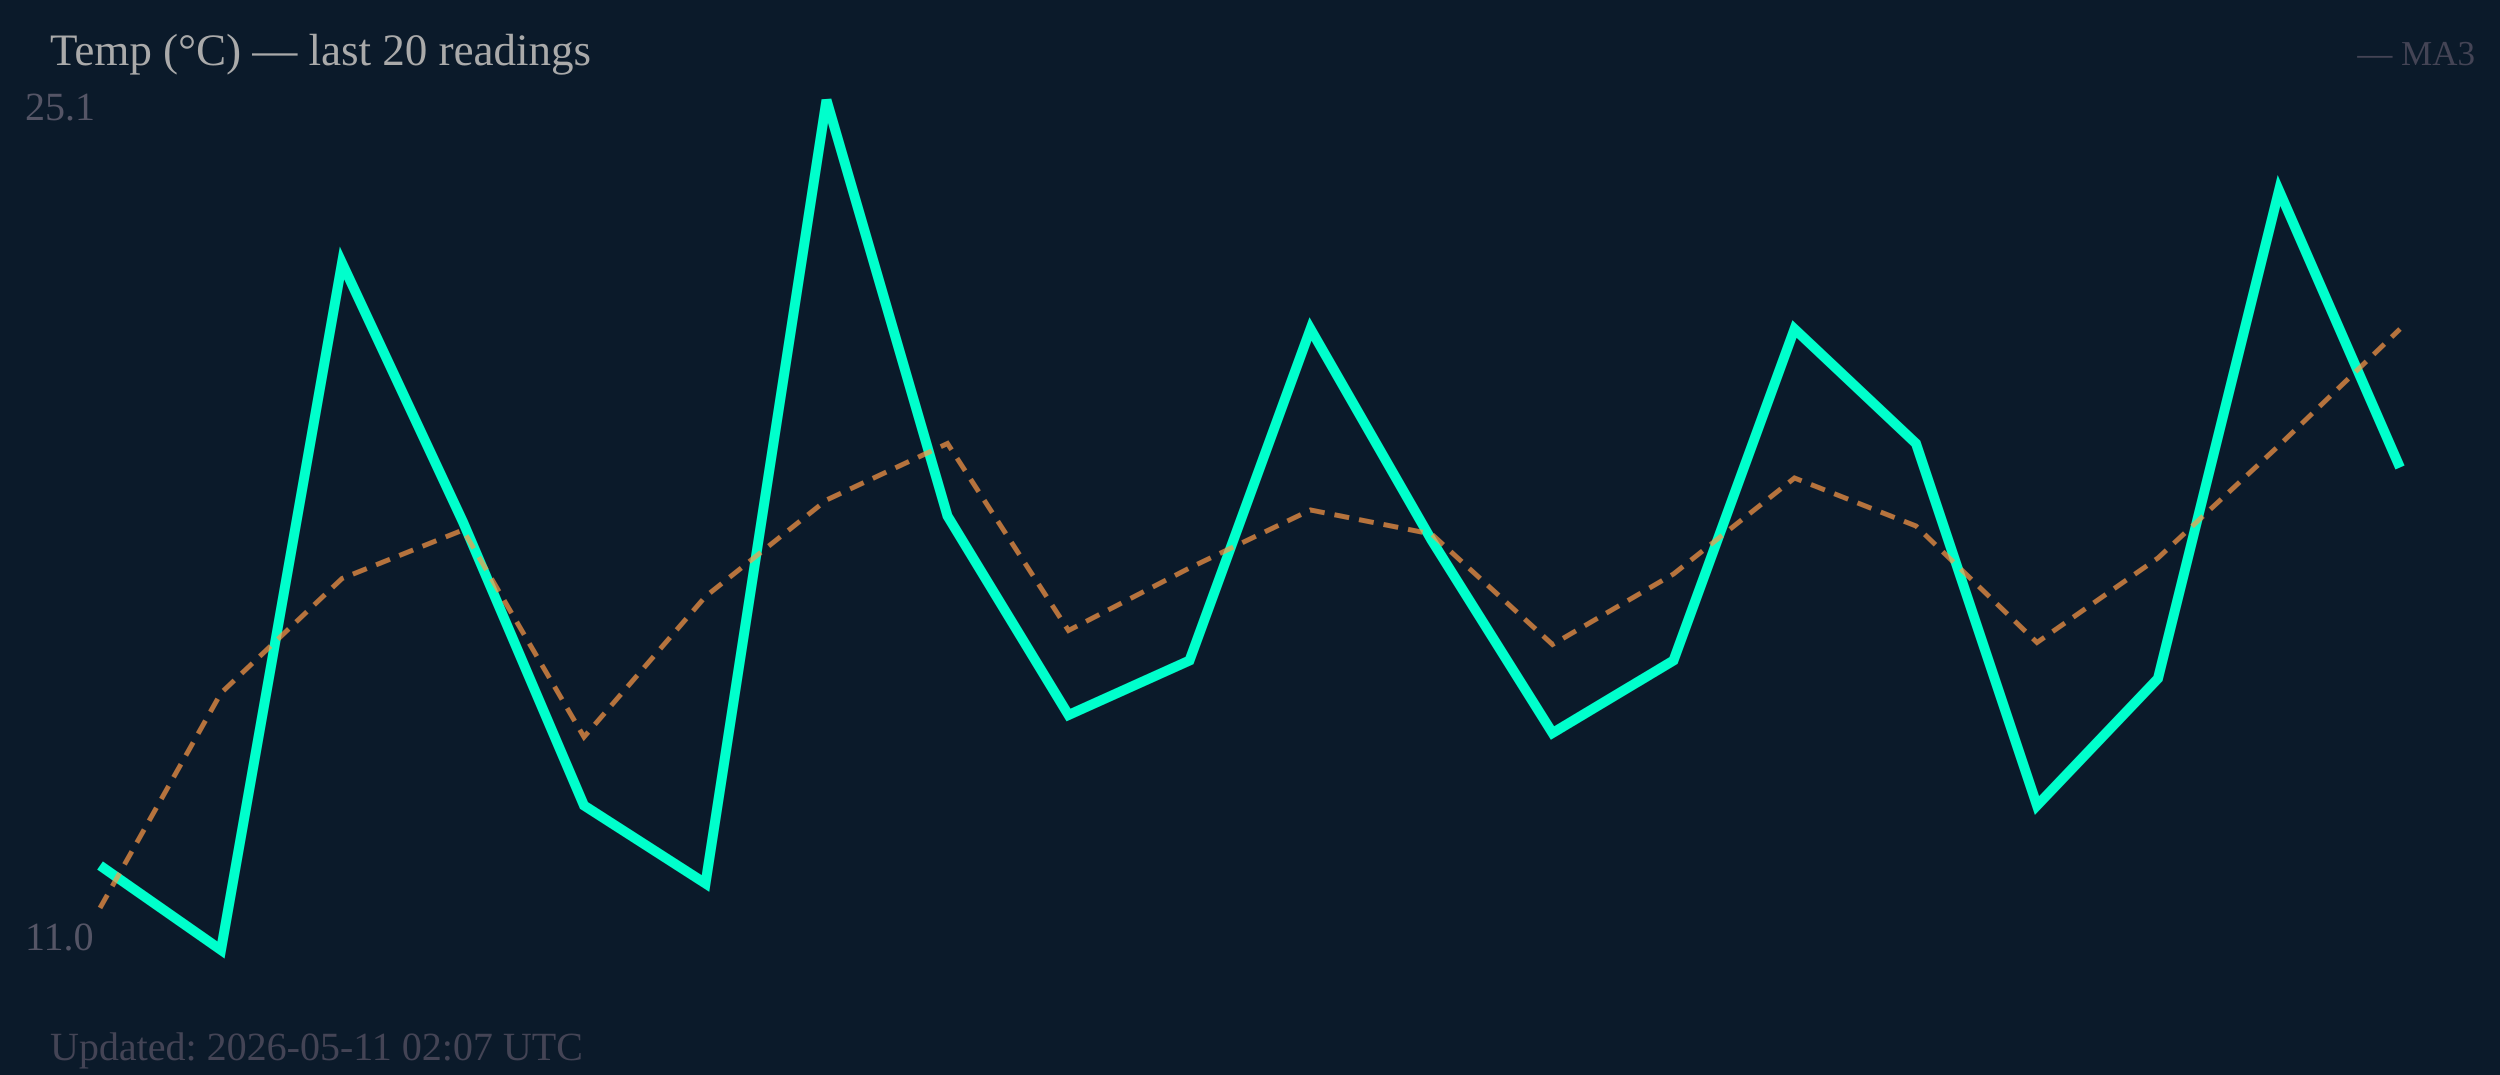
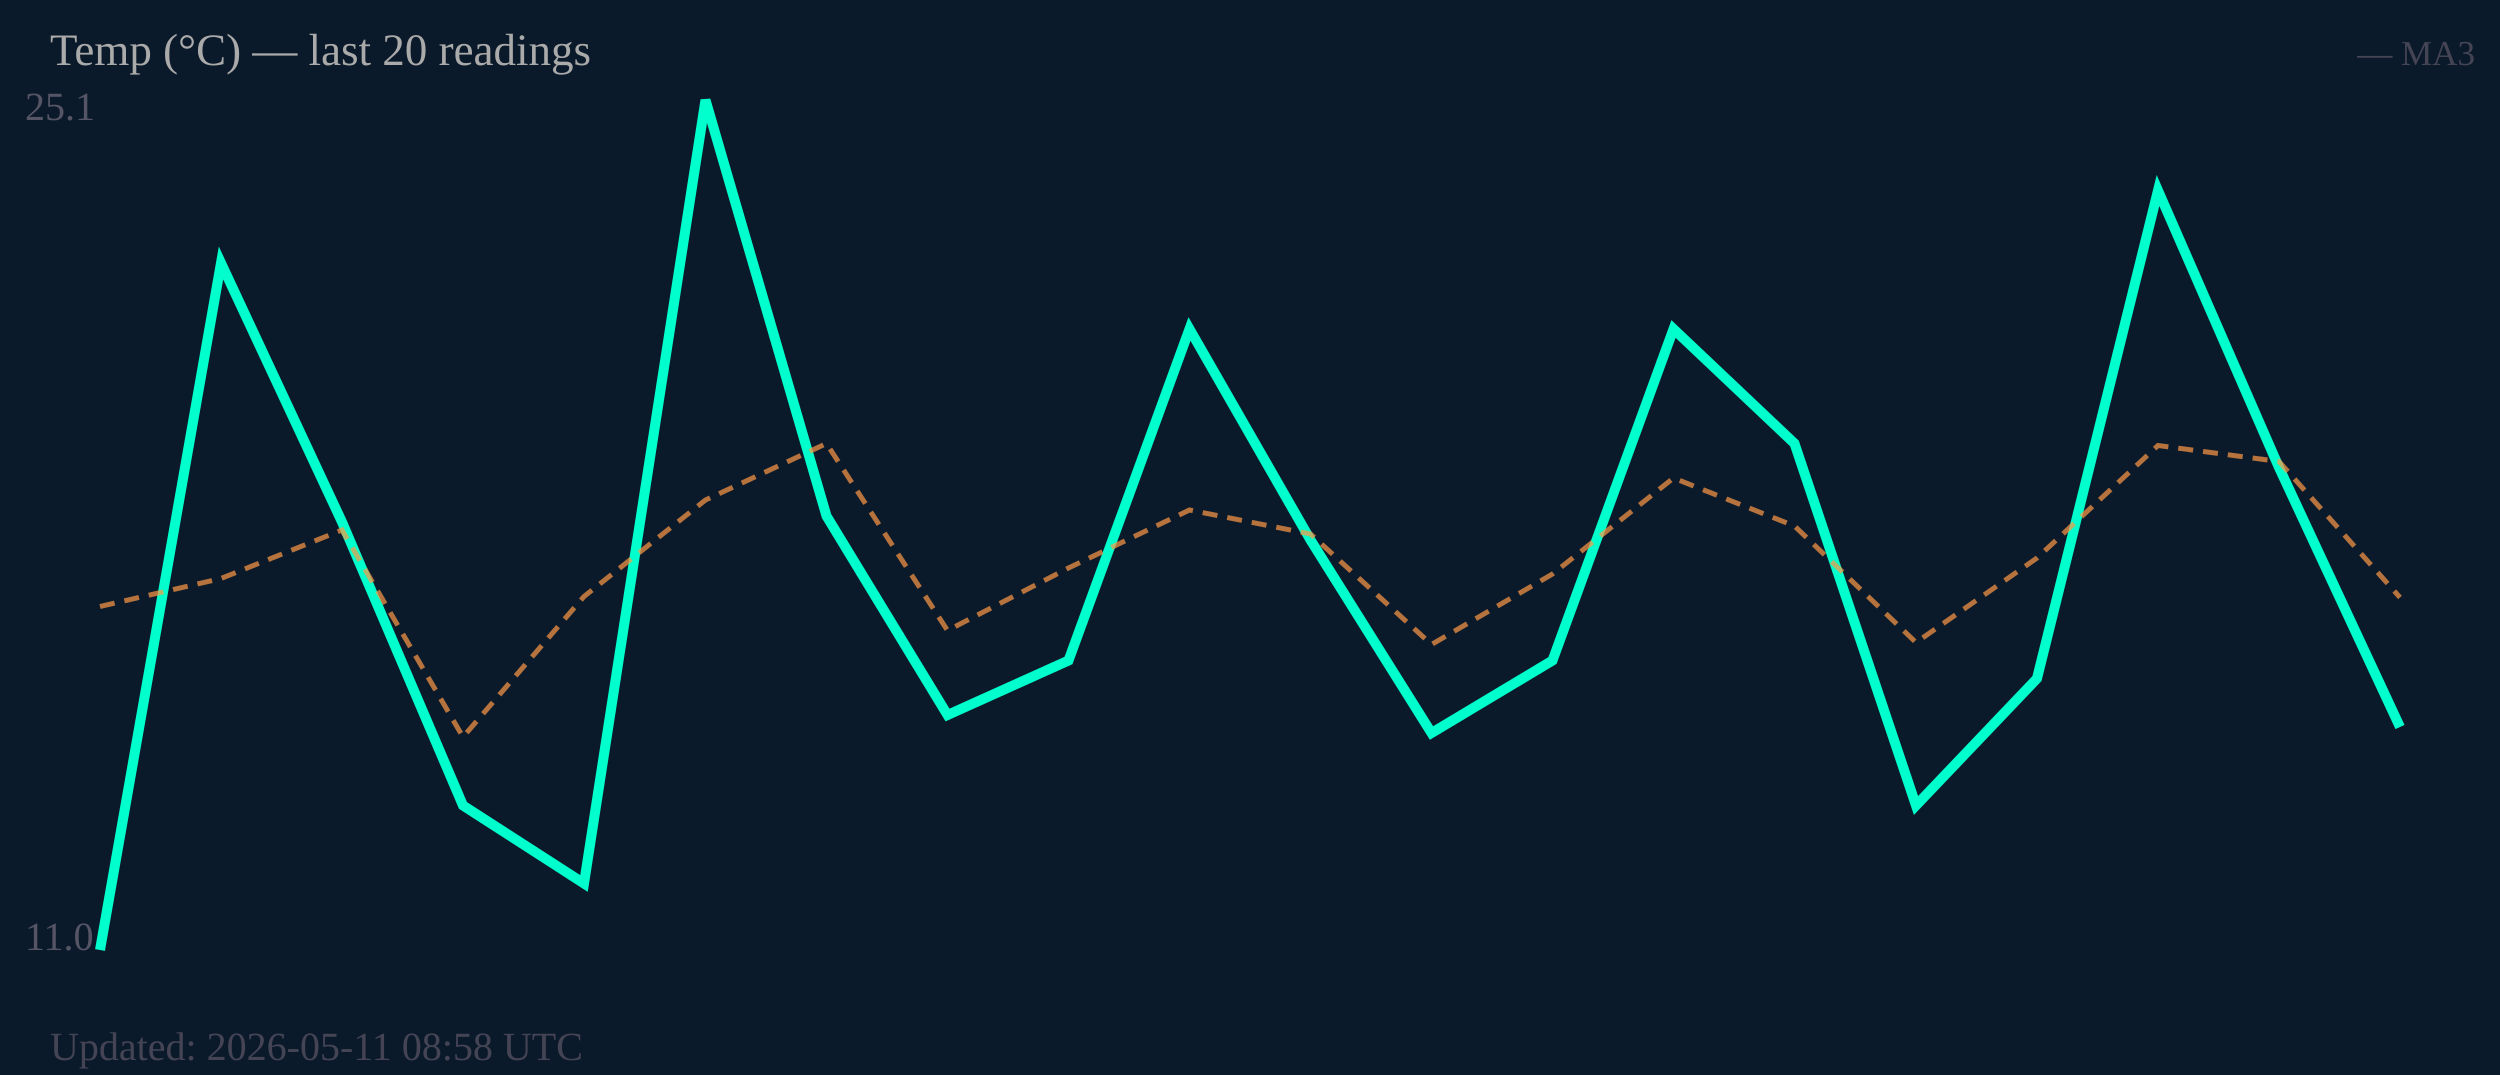
<svg xmlns="http://www.w3.org/2000/svg" width="500" height="215" viewBox="0 0 500 215">
  <rect width="500" height="215" fill="#0b1a2a" />
  <text x="5" y="24" font-size="8" fill="#556">25.1</text>
  <text x="5" y="190" font-size="8" fill="#556">11.0</text>
-   <polyline fill="none" stroke="#00ffcc" stroke-width="2" points="20.0,173.1 44.2,190.0 68.4,52.6 92.6,104.4 116.8,161.1 141.1,176.7 165.3,20.0 189.5,103.2 213.7,143.0 237.9,132.1 262.1,65.8 286.3,108.0 310.5,146.6 334.7,132.1 358.9,65.8 383.2,88.7 407.4,161.1 431.6,135.7 455.8,38.1 480.0,93.5" />
-   <polyline fill="none" stroke="#ff9944" stroke-width="1" stroke-dasharray="3,2" opacity="0.7" points="20.0,181.6 44.2,138.6 68.4,115.7 92.6,106.0 116.8,147.4 141.1,119.3 165.3,100.0 189.5,88.7 213.7,126.1 237.9,113.6 262.1,102.0 286.3,106.8 310.5,128.9 334.7,114.8 358.9,95.6 383.2,105.2 407.4,128.5 431.6,111.6 455.8,89.1 480.0,65.8" />
+   <polyline fill="none" stroke="#00ffcc" stroke-width="2" points="20.0,190.0 44.2,52.6 68.4,104.4 92.6,161.1 116.8,176.7 141.1,20.0 165.3,103.2 189.5,143.0 213.7,132.1 237.9,65.8 262.1,108.0 286.3,146.6 310.5,132.1 334.7,65.8 358.9,88.7 383.2,161.1 407.4,135.7 431.6,38.1 455.8,93.5 480.0,145.4" />
+   <polyline fill="none" stroke="#ff9944" stroke-width="1" stroke-dasharray="3,2" opacity="0.7" points="20.0,121.3 44.2,115.7 68.4,106.0 92.6,147.4 116.8,119.3 141.1,100.0 165.3,88.7 189.5,126.1 213.7,113.6 237.9,102.0 262.1,106.8 286.3,128.9 310.5,114.8 334.7,95.6 358.9,105.2 383.2,128.5 407.4,111.6 431.6,89.1 455.8,92.3 480.0,119.5" />
  <text x="10" y="13" font-size="9" fill="#aaa">Temp (°C) — last 20 readings</text>
  <text x="495" y="13" font-size="7" fill="#445" text-anchor="end">— MA3</text>
-   <text x="10" y="212" font-size="8" fill="#445">Updated: 2026-05-11 02:07 UTC</text>
+   <text x="10" y="212" font-size="8" fill="#445">Updated: 2026-05-11 08:58 UTC</text>
</svg>
